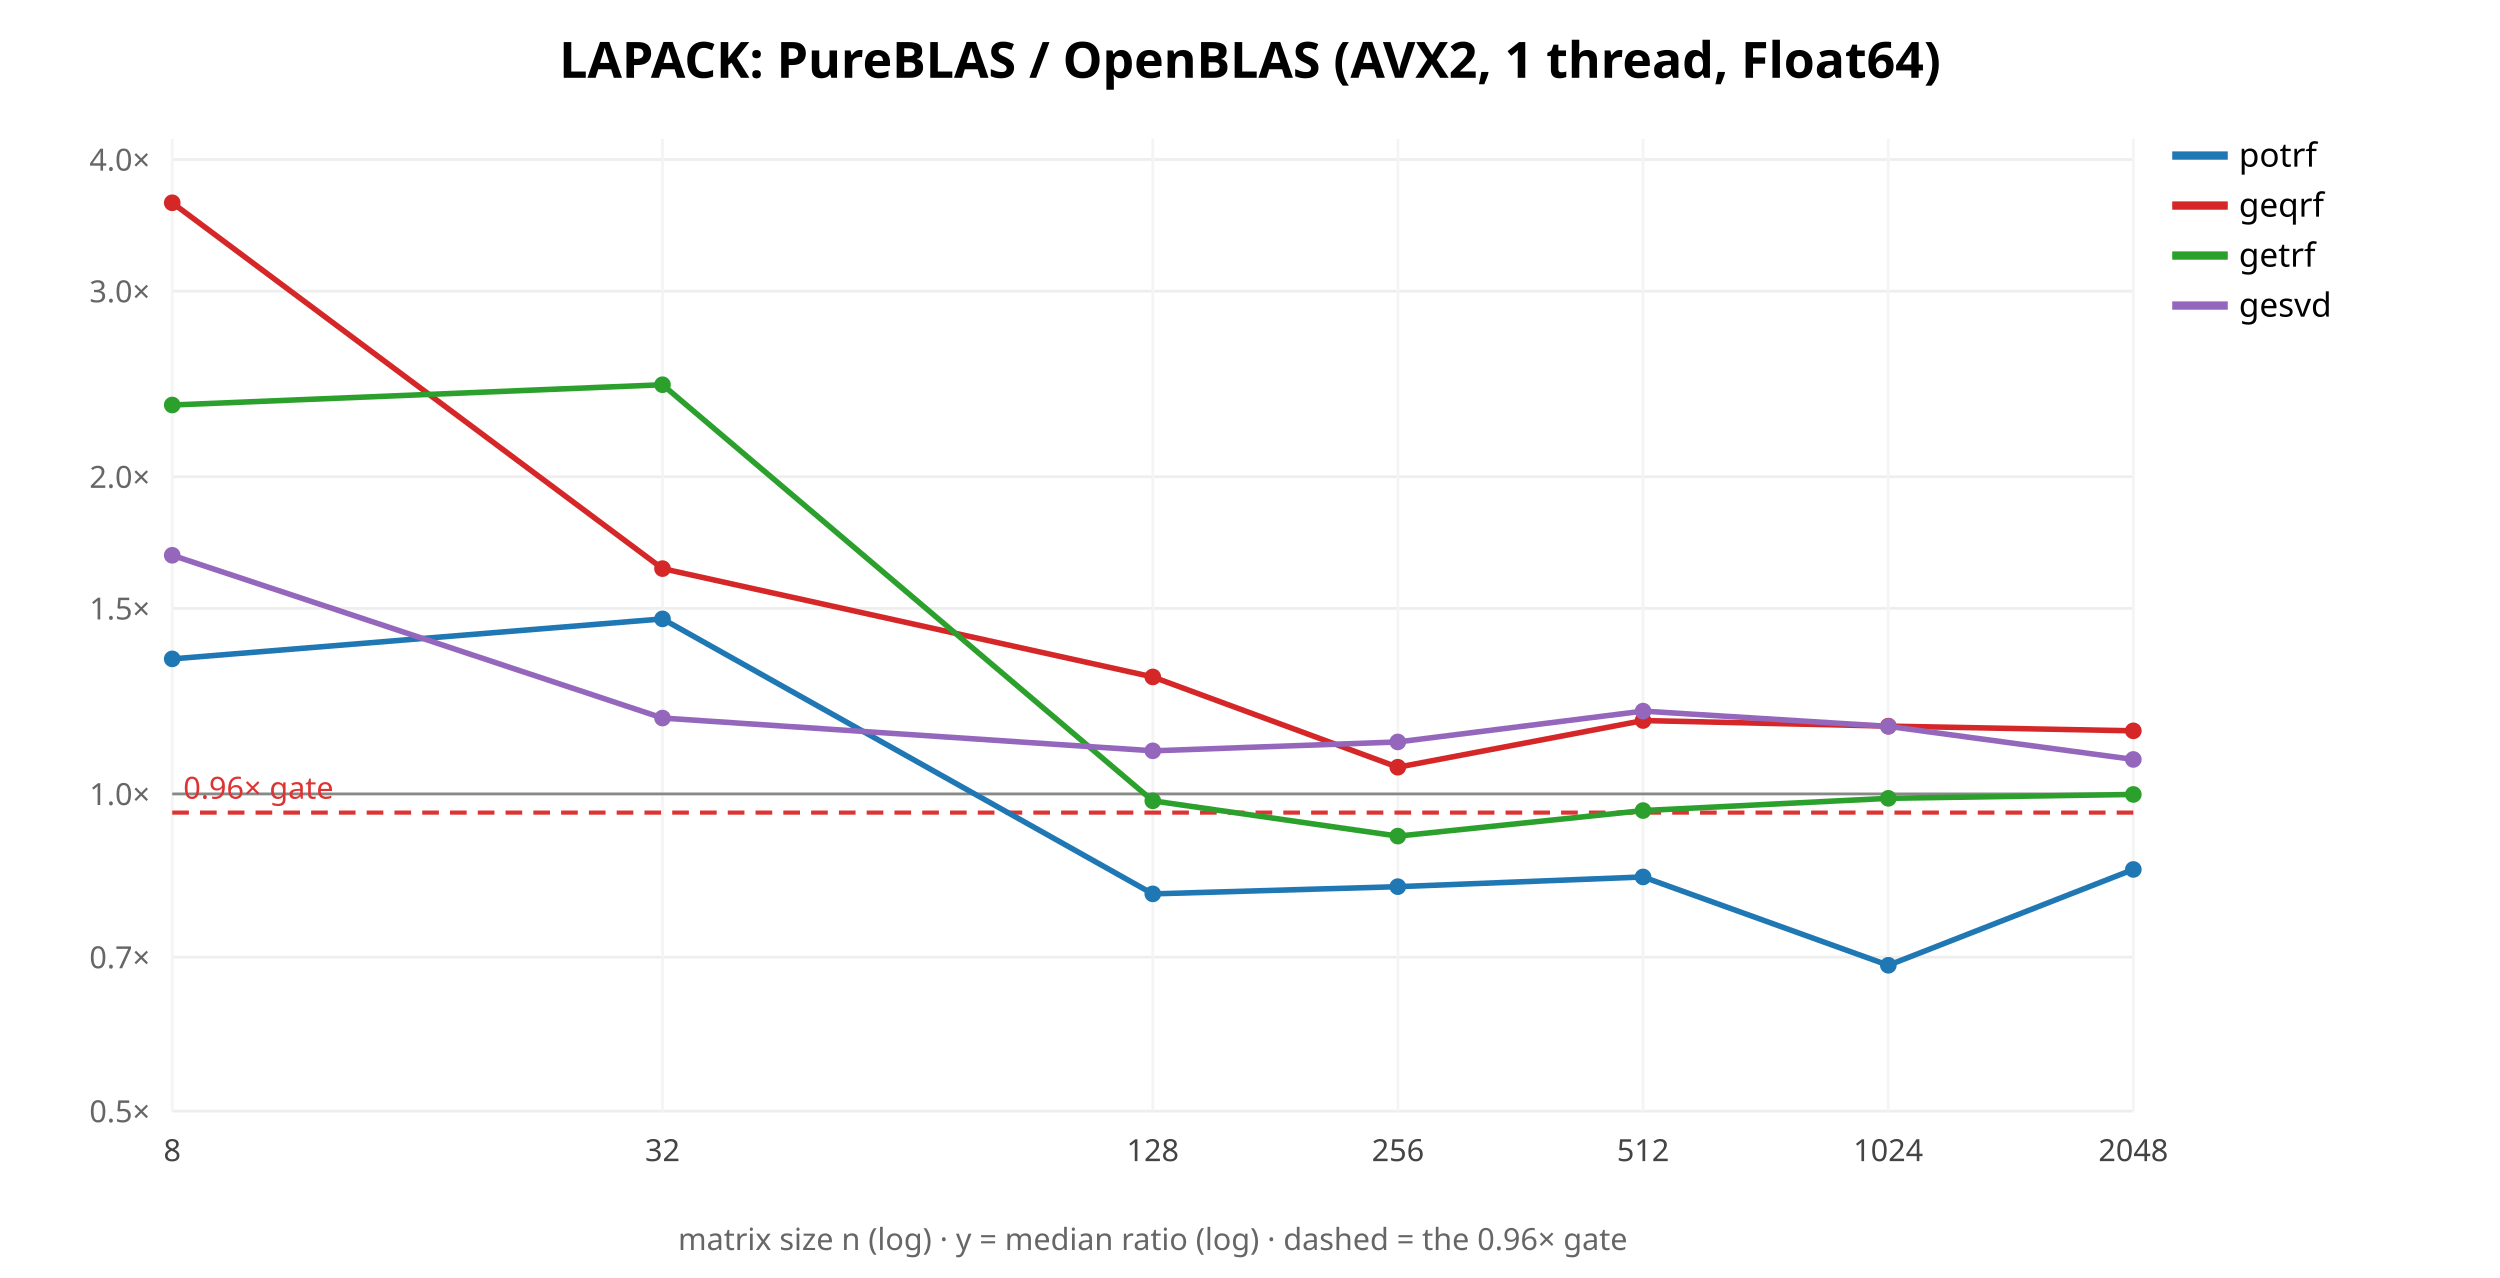
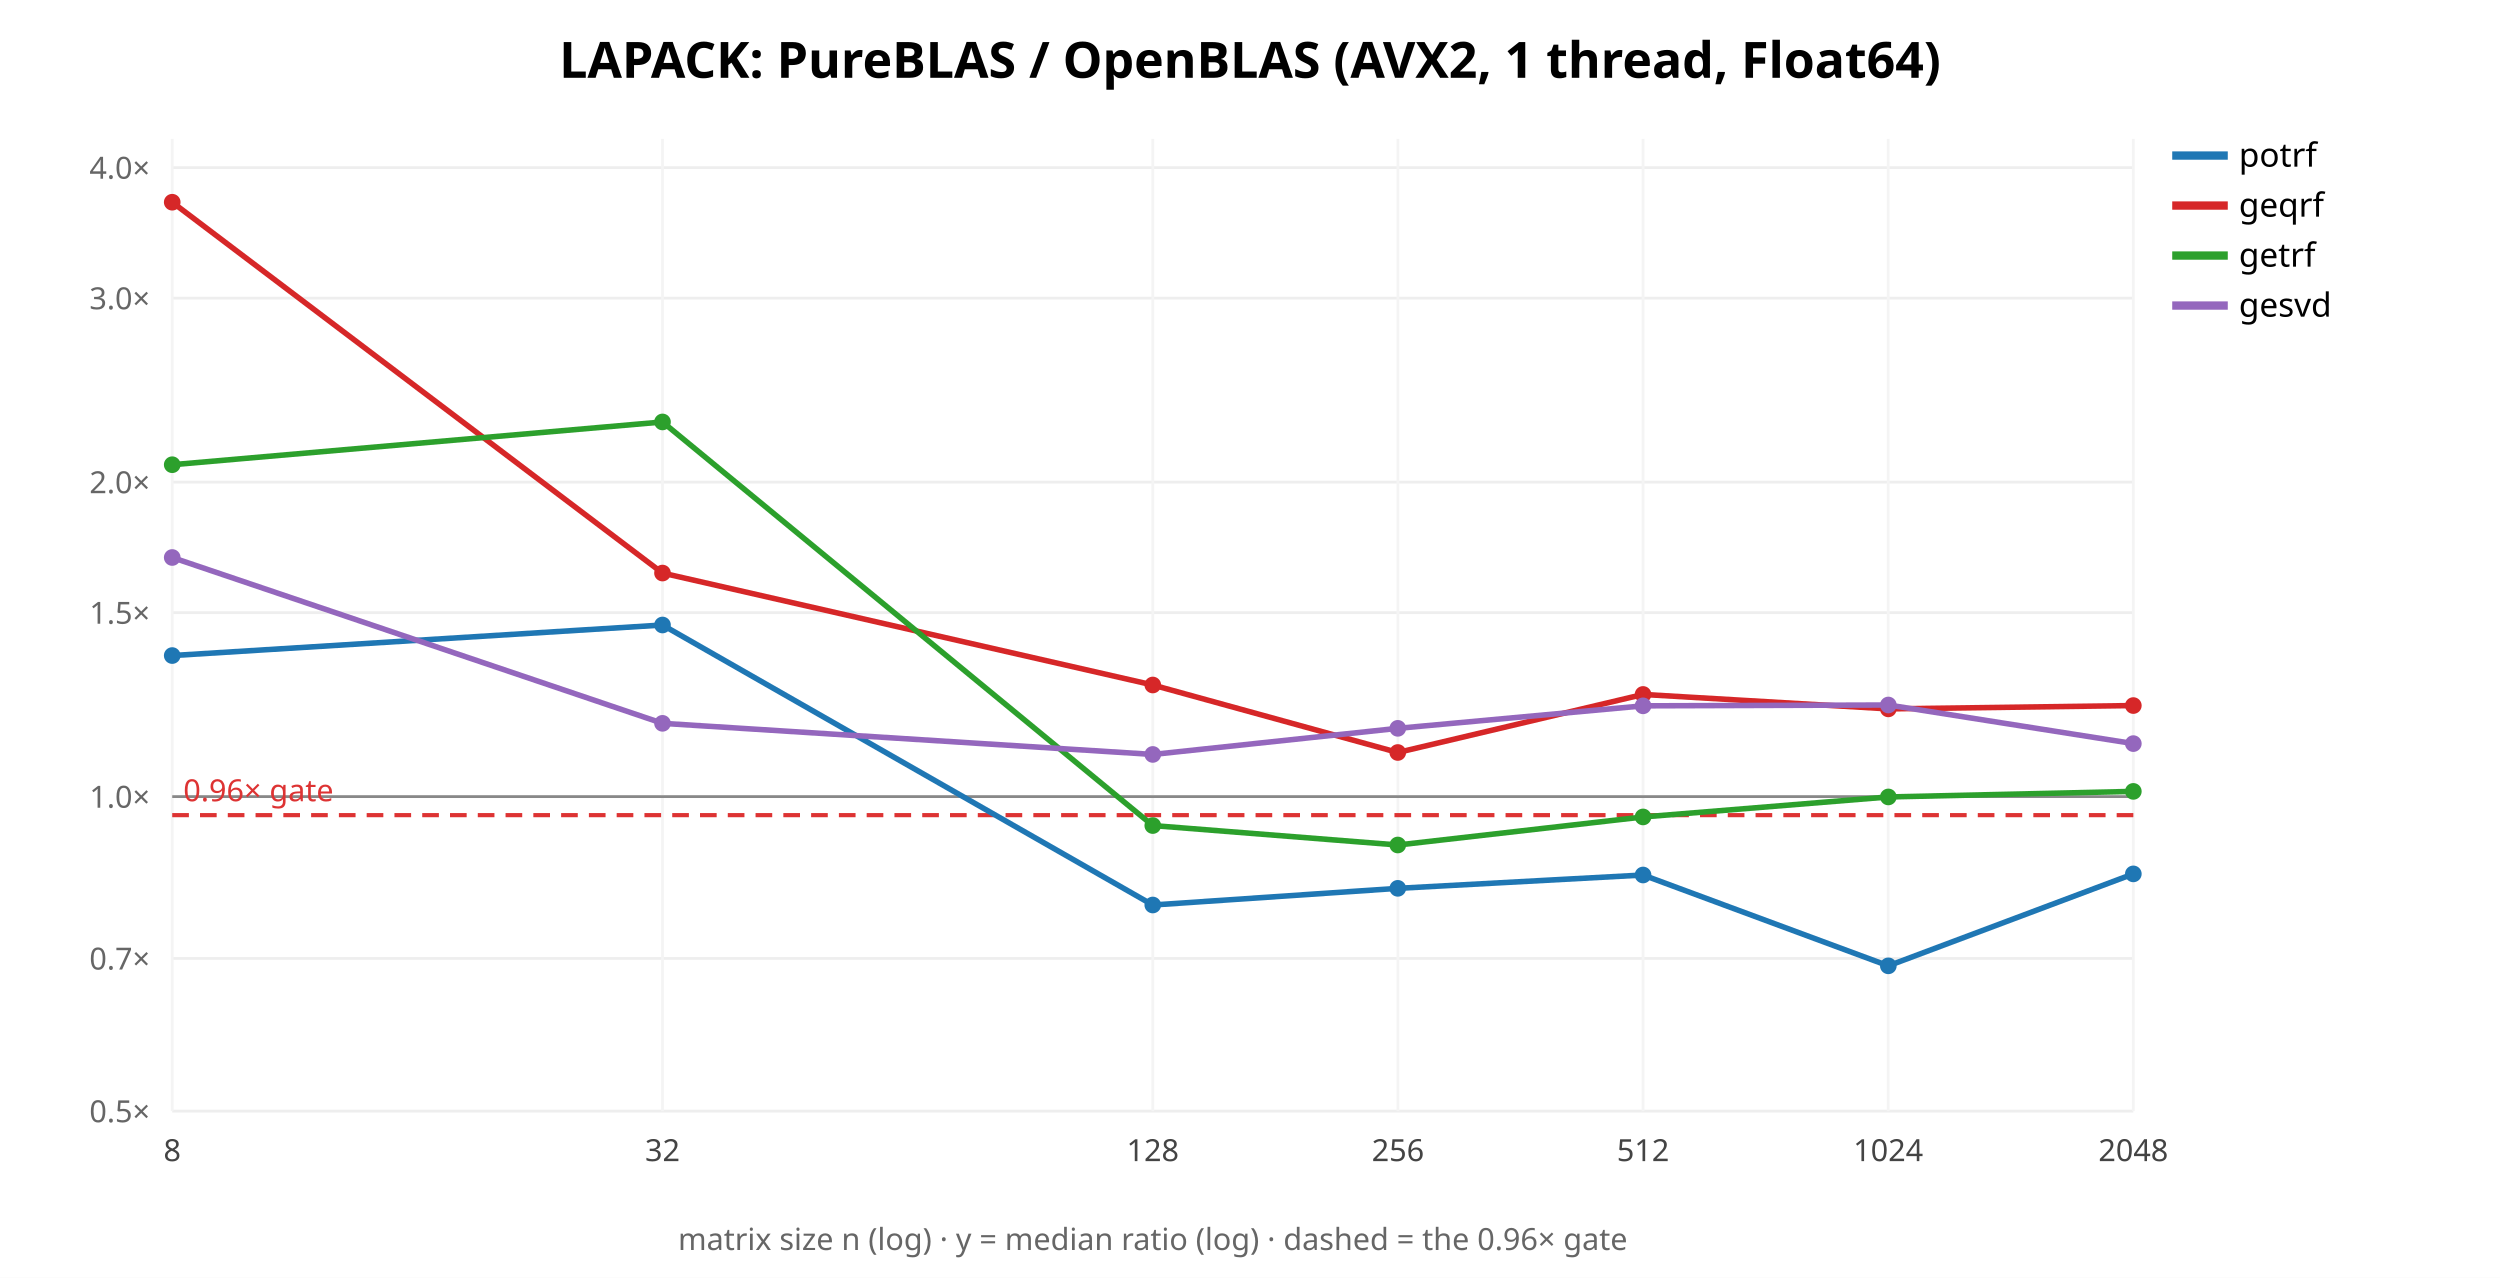
<svg xmlns="http://www.w3.org/2000/svg" width="900" height="460" font-family="sans-serif">
  <rect width="900" height="460" fill="white" />
  <text x="450.0" y="28" text-anchor="middle" font-size="18" font-weight="bold">LAPACK: PureBLAS / OpenBLAS (AVX2, 1 thread, Float64)</text>
  <line x1="62" y1="400.0" x2="768" y2="400.0" stroke="#eee" />
  <text x="54" y="404.0" text-anchor="end" font-size="11" fill="#666">0.5×</text>
-   <line x1="62" y1="344.57" x2="768" y2="344.57" stroke="#eee" />
-   <text x="54" y="348.57" text-anchor="end" font-size="11" fill="#666">0.7×</text>
-   <line x1="62" y1="285.811" x2="768" y2="285.811" stroke="#eee" />
-   <text x="54" y="289.811" text-anchor="end" font-size="11" fill="#666">1.0×</text>
-   <line x1="62" y1="219.015" x2="768" y2="219.015" stroke="#eee" />
-   <text x="54" y="223.015" text-anchor="end" font-size="11" fill="#666">1.5×</text>
-   <line x1="62" y1="171.622" x2="768" y2="171.622" stroke="#eee" />
-   <text x="54" y="175.622" text-anchor="end" font-size="11" fill="#666">2.0×</text>
-   <line x1="62" y1="104.826" x2="768" y2="104.826" stroke="#eee" />
-   <text x="54" y="108.826" text-anchor="end" font-size="11" fill="#666">3.0×</text>
-   <line x1="62" y1="57.433" x2="768" y2="57.433" stroke="#eee" />
-   <text x="54" y="61.433" text-anchor="end" font-size="11" fill="#666">4.0×</text>
+   <line x1="62" y1="345.041" x2="768" y2="345.041" stroke="#eee" />
+   <text x="54" y="349.041" text-anchor="end" font-size="11" fill="#666">0.7×</text>
+   <line x1="62" y1="286.782" x2="768" y2="286.782" stroke="#eee" />
+   <text x="54" y="290.782" text-anchor="end" font-size="11" fill="#666">1.0×</text>
+   <line x1="62" y1="220.554" x2="768" y2="220.554" stroke="#eee" />
+   <text x="54" y="224.554" text-anchor="end" font-size="11" fill="#666">1.5×</text>
+   <line x1="62" y1="173.564" x2="768" y2="173.564" stroke="#eee" />
+   <text x="54" y="177.564" text-anchor="end" font-size="11" fill="#666">2.0×</text>
+   <line x1="62" y1="107.336" x2="768" y2="107.336" stroke="#eee" />
+   <text x="54" y="111.336" text-anchor="end" font-size="11" fill="#666">3.0×</text>
+   <line x1="62" y1="60.346" x2="768" y2="60.346" stroke="#eee" />
+   <text x="54" y="64.346" text-anchor="end" font-size="11" fill="#666">4.0×</text>
  <line x1="62.0" y1="50" x2="62.0" y2="400" stroke="#f4f4f4" />
  <text x="62.0" y="418" text-anchor="middle" font-size="11" fill="#444">8</text>
  <line x1="238.5" y1="50" x2="238.5" y2="400" stroke="#f4f4f4" />
  <text x="238.5" y="418" text-anchor="middle" font-size="11" fill="#444">32</text>
  <line x1="415.0" y1="50" x2="415.0" y2="400" stroke="#f4f4f4" />
  <text x="415.0" y="418" text-anchor="middle" font-size="11" fill="#444">128</text>
  <line x1="503.25" y1="50" x2="503.25" y2="400" stroke="#f4f4f4" />
  <text x="503.25" y="418" text-anchor="middle" font-size="11" fill="#444">256</text>
  <line x1="591.5" y1="50" x2="591.5" y2="400" stroke="#f4f4f4" />
  <text x="591.5" y="418" text-anchor="middle" font-size="11" fill="#444">512</text>
  <line x1="679.75" y1="50" x2="679.75" y2="400" stroke="#f4f4f4" />
  <text x="679.75" y="418" text-anchor="middle" font-size="11" fill="#444">1024</text>
  <line x1="768.0" y1="50" x2="768.0" y2="400" stroke="#f4f4f4" />
  <text x="768.0" y="418" text-anchor="middle" font-size="11" fill="#444">2048</text>
-   <line x1="62" y1="285.811" x2="768" y2="285.811" stroke="#888" />
-   <line x1="62" y1="292.536" x2="768" y2="292.536" stroke="#d33" stroke-width="1.5" stroke-dasharray="6 4" />
-   <text x="66" y="287.536" font-size="11" fill="#d33">0.96× gate</text>
-   <polyline points="62.0,237.2 238.5,222.8 415.0,321.8 503.2,319.2 591.5,315.7 679.8,347.5 768.0,313.0" fill="none" stroke="#1f77b4" stroke-width="2" />
-   <circle cx="62.0" cy="237.2" r="3" fill="#1f77b4" />
-   <circle cx="238.5" cy="222.8" r="3" fill="#1f77b4" />
-   <circle cx="415.0" cy="321.8" r="3" fill="#1f77b4" />
-   <circle cx="503.2" cy="319.2" r="3" fill="#1f77b4" />
-   <circle cx="591.5" cy="315.7" r="3" fill="#1f77b4" />
-   <circle cx="679.8" cy="347.5" r="3" fill="#1f77b4" />
-   <circle cx="768.0" cy="313.0" r="3" fill="#1f77b4" />
+   <line x1="62" y1="286.782" x2="768" y2="286.782" stroke="#888" />
+   <line x1="62" y1="293.45" x2="768" y2="293.45" stroke="#d33" stroke-width="1.5" stroke-dasharray="6 4" />
+   <text x="66" y="288.45" font-size="11" fill="#d33">0.96× gate</text>
+   <polyline points="62.0,236.0 238.5,225.0 415.0,325.8 503.2,319.8 591.5,315.0 679.8,347.7 768.0,314.6" fill="none" stroke="#1f77b4" stroke-width="2" />
+   <circle cx="62.0" cy="236.0" r="3" fill="#1f77b4" />
+   <circle cx="238.5" cy="225.0" r="3" fill="#1f77b4" />
+   <circle cx="415.0" cy="325.8" r="3" fill="#1f77b4" />
+   <circle cx="503.2" cy="319.8" r="3" fill="#1f77b4" />
+   <circle cx="591.5" cy="315.0" r="3" fill="#1f77b4" />
+   <circle cx="679.8" cy="347.7" r="3" fill="#1f77b4" />
+   <circle cx="768.0" cy="314.6" r="3" fill="#1f77b4" />
  <line x1="782" y1="56" x2="802" y2="56" stroke="#1f77b4" stroke-width="3" />
  <text x="806" y="60" font-size="12">potrf</text>
-   <polyline points="62.0,73.0 238.5,204.7 415.0,243.7 503.2,276.2 591.5,259.4 679.8,261.4 768.0,263.1" fill="none" stroke="#d62728" stroke-width="2" />
-   <circle cx="62.0" cy="73.0" r="3" fill="#d62728" />
-   <circle cx="238.5" cy="204.7" r="3" fill="#d62728" />
-   <circle cx="415.0" cy="243.7" r="3" fill="#d62728" />
-   <circle cx="503.2" cy="276.2" r="3" fill="#d62728" />
-   <circle cx="591.5" cy="259.4" r="3" fill="#d62728" />
-   <circle cx="679.8" cy="261.4" r="3" fill="#d62728" />
-   <circle cx="768.0" cy="263.1" r="3" fill="#d62728" />
+   <polyline points="62.0,72.8 238.5,206.3 415.0,246.6 503.2,270.9 591.5,250.0 679.8,255.2 768.0,254.0" fill="none" stroke="#d62728" stroke-width="2" />
+   <circle cx="62.0" cy="72.8" r="3" fill="#d62728" />
+   <circle cx="238.5" cy="206.3" r="3" fill="#d62728" />
+   <circle cx="415.0" cy="246.6" r="3" fill="#d62728" />
+   <circle cx="503.2" cy="270.9" r="3" fill="#d62728" />
+   <circle cx="591.5" cy="250.0" r="3" fill="#d62728" />
+   <circle cx="679.8" cy="255.2" r="3" fill="#d62728" />
+   <circle cx="768.0" cy="254.0" r="3" fill="#d62728" />
  <line x1="782" y1="74" x2="802" y2="74" stroke="#d62728" stroke-width="3" />
  <text x="806" y="78" font-size="12">geqrf</text>
-   <polyline points="62.0,145.8 238.5,138.5 415.0,288.3 503.2,301.0 591.5,291.8 679.8,287.4 768.0,286.0" fill="none" stroke="#2ca02c" stroke-width="2" />
-   <circle cx="62.0" cy="145.8" r="3" fill="#2ca02c" />
-   <circle cx="238.5" cy="138.5" r="3" fill="#2ca02c" />
-   <circle cx="415.0" cy="288.3" r="3" fill="#2ca02c" />
-   <circle cx="503.2" cy="301.0" r="3" fill="#2ca02c" />
-   <circle cx="591.5" cy="291.8" r="3" fill="#2ca02c" />
-   <circle cx="679.8" cy="287.4" r="3" fill="#2ca02c" />
-   <circle cx="768.0" cy="286.0" r="3" fill="#2ca02c" />
+   <polyline points="62.0,167.3 238.5,151.9 415.0,297.2 503.2,304.2 591.5,294.1 679.8,286.9 768.0,284.9" fill="none" stroke="#2ca02c" stroke-width="2" />
+   <circle cx="62.0" cy="167.3" r="3" fill="#2ca02c" />
+   <circle cx="238.5" cy="151.9" r="3" fill="#2ca02c" />
+   <circle cx="415.0" cy="297.2" r="3" fill="#2ca02c" />
+   <circle cx="503.2" cy="304.2" r="3" fill="#2ca02c" />
+   <circle cx="591.5" cy="294.1" r="3" fill="#2ca02c" />
+   <circle cx="679.8" cy="286.9" r="3" fill="#2ca02c" />
+   <circle cx="768.0" cy="284.9" r="3" fill="#2ca02c" />
  <line x1="782" y1="92" x2="802" y2="92" stroke="#2ca02c" stroke-width="3" />
  <text x="806" y="96" font-size="12">getrf</text>
-   <polyline points="62.0,199.9 238.5,258.5 415.0,270.3 503.2,267.1 591.5,256.0 679.8,261.5 768.0,273.4" fill="none" stroke="#9467bd" stroke-width="2" />
-   <circle cx="62.0" cy="199.9" r="3" fill="#9467bd" />
-   <circle cx="238.5" cy="258.5" r="3" fill="#9467bd" />
-   <circle cx="415.0" cy="270.3" r="3" fill="#9467bd" />
-   <circle cx="503.2" cy="267.1" r="3" fill="#9467bd" />
-   <circle cx="591.5" cy="256.0" r="3" fill="#9467bd" />
-   <circle cx="679.8" cy="261.5" r="3" fill="#9467bd" />
-   <circle cx="768.0" cy="273.4" r="3" fill="#9467bd" />
+   <polyline points="62.0,200.7 238.5,260.4 415.0,271.6 503.2,262.2 591.5,254.1 679.8,253.8 768.0,267.7" fill="none" stroke="#9467bd" stroke-width="2" />
+   <circle cx="62.0" cy="200.7" r="3" fill="#9467bd" />
+   <circle cx="238.5" cy="260.4" r="3" fill="#9467bd" />
+   <circle cx="415.0" cy="271.6" r="3" fill="#9467bd" />
+   <circle cx="503.2" cy="262.2" r="3" fill="#9467bd" />
+   <circle cx="591.5" cy="254.1" r="3" fill="#9467bd" />
+   <circle cx="679.8" cy="253.8" r="3" fill="#9467bd" />
+   <circle cx="768.0" cy="267.7" r="3" fill="#9467bd" />
  <line x1="782" y1="110" x2="802" y2="110" stroke="#9467bd" stroke-width="3" />
  <text x="806" y="114" font-size="12">gesvd</text>
  <text x="415.0" y="450" text-anchor="middle" font-size="11" fill="#666">matrix size n (log) · y = median ratio (log) · dashed = the 0.96× gate</text>
</svg>
